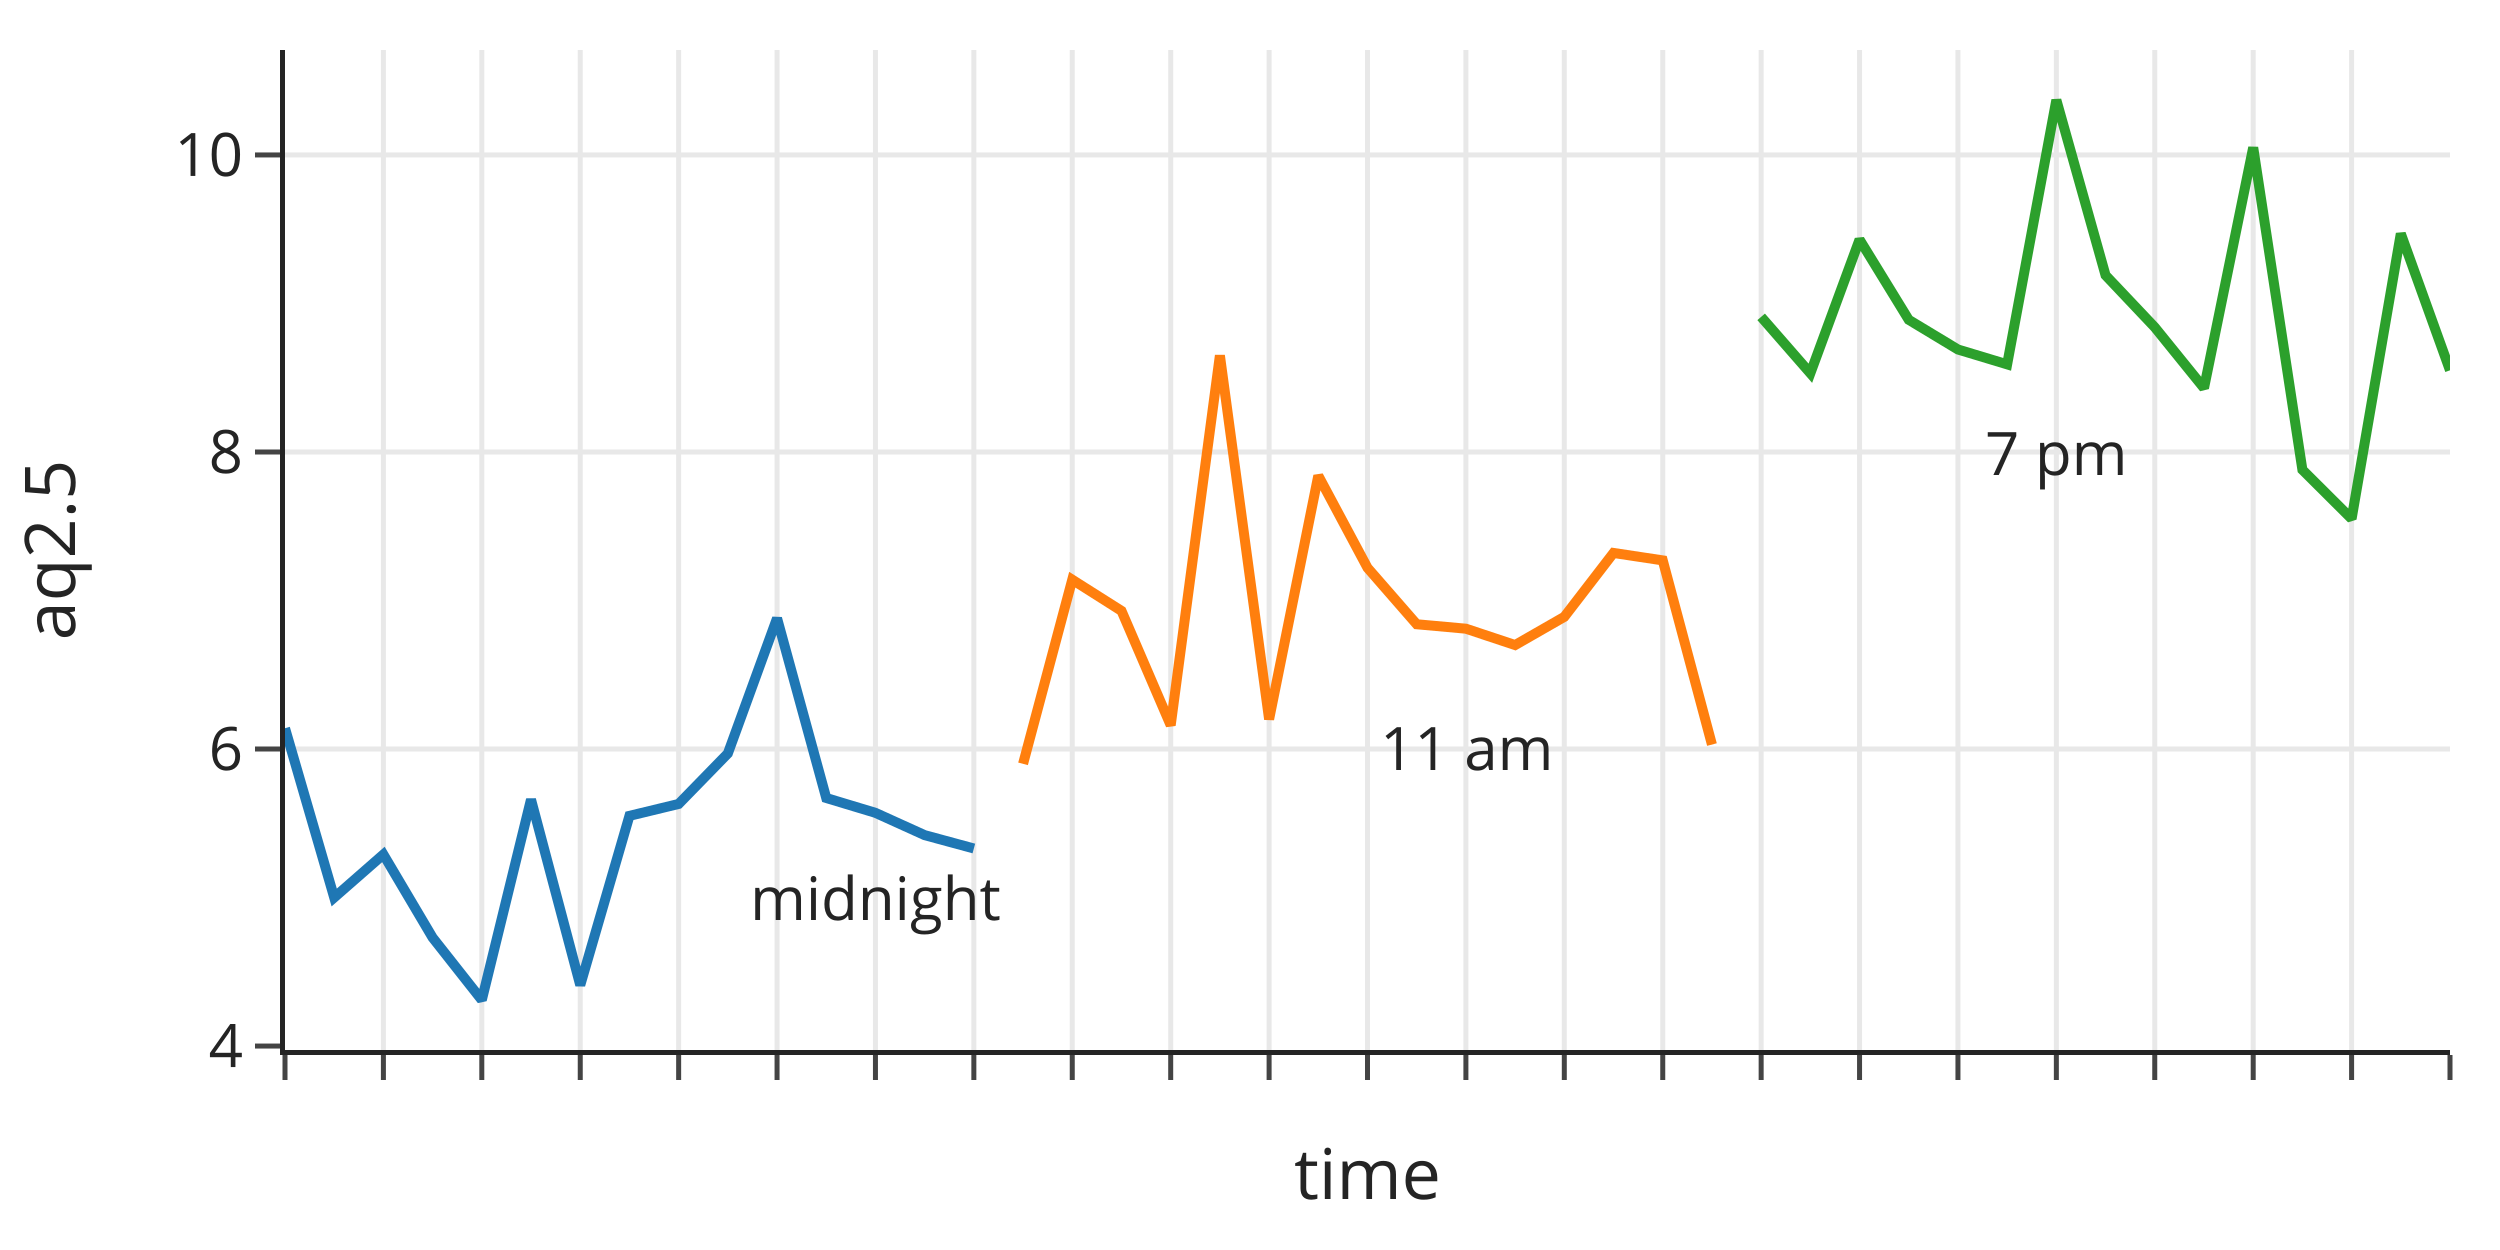
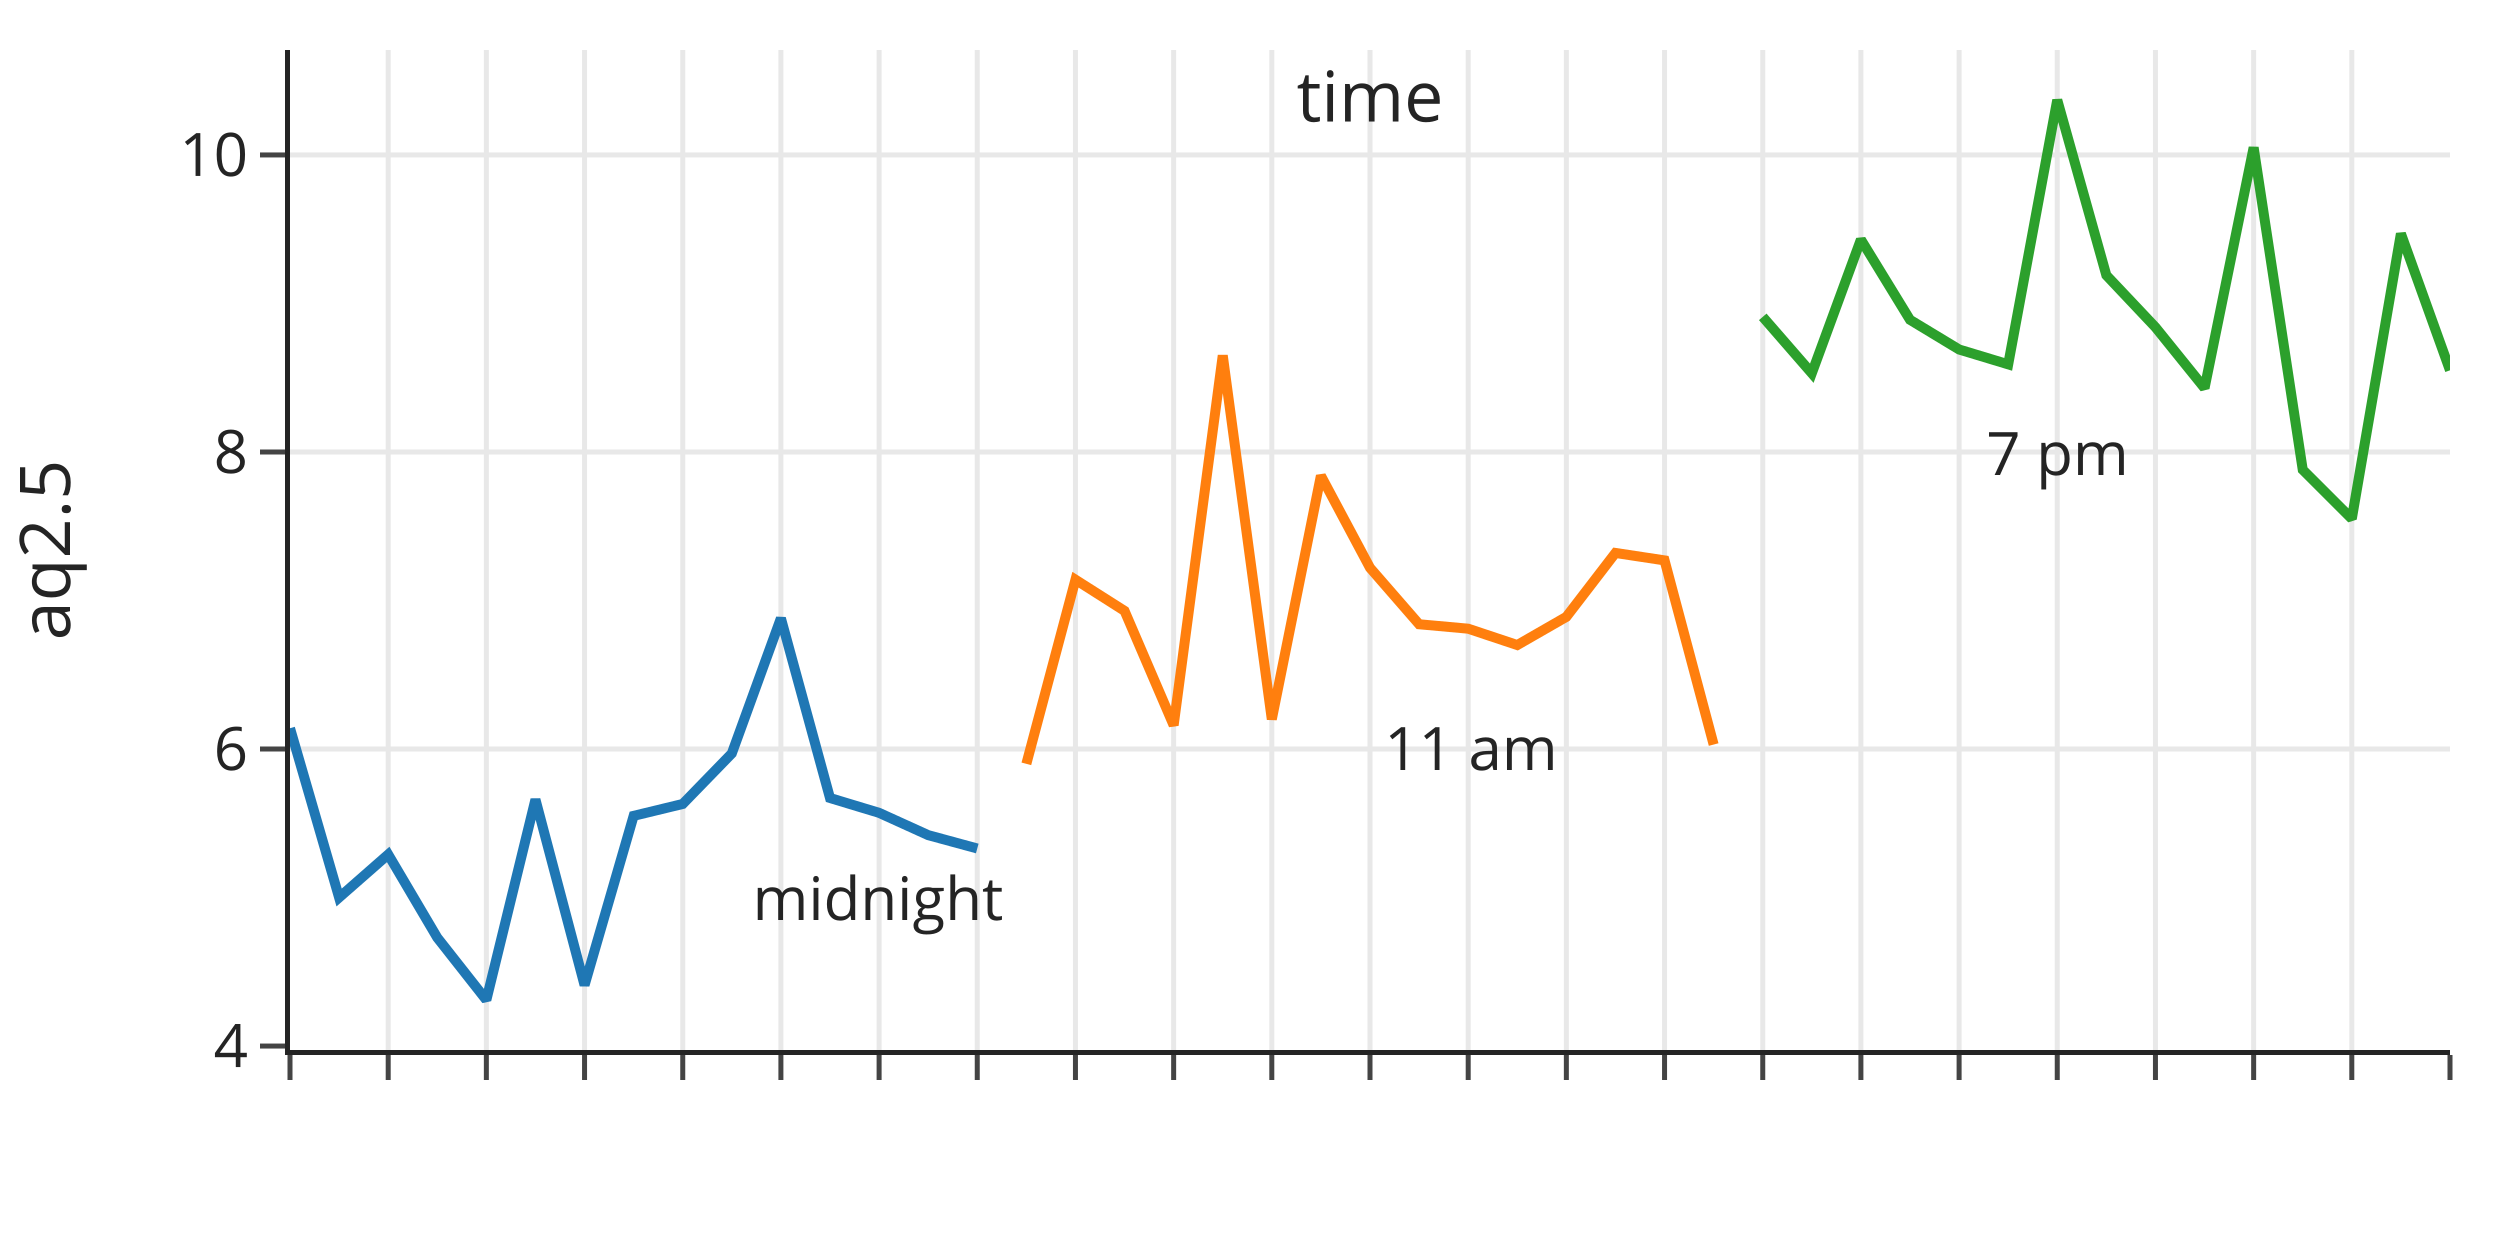
<svg xmlns="http://www.w3.org/2000/svg" class="main-svg" width="500" height="250" style="" viewBox="0 0 500 250">
  <rect x="0" y="0" width="500" height="250" style="fill: rgb(255, 255, 255); fill-opacity: 1;" />
-   <defs id="defs-162243">
+   <defs id="defs-49eb2a">
    <g class="clips">
-       <clipPath id="clip162243xyplot" class="plotclip">
-         <rect width="433" height="200" />
-       </clipPath>
-       <clipPath class="axesclip" id="clip162243x">
-         <rect x="57" y="0" width="433" height="250" />
-       </clipPath>
-       <clipPath class="axesclip" id="clip162243y">
+       <clipPath id="clip49eb2axyplot" class="plotclip">
+         <rect width="432" height="200" />
+       </clipPath>
+       <clipPath class="axesclip" id="clip49eb2ax">
+         <rect x="58" y="0" width="432" height="250" />
+       </clipPath>
+       <clipPath class="axesclip" id="clip49eb2ay">
        <rect x="0" y="10" width="500" height="200" />
      </clipPath>
-       <clipPath class="axesclip" id="clip162243xy">
-         <rect x="57" y="10" width="433" height="200" />
+       <clipPath class="axesclip" id="clip49eb2axy">
+         <rect x="58" y="10" width="432" height="200" />
      </clipPath>
    </g>
    <g class="gradients" />
    <g class="patterns" />
  </defs>
  <g class="bglayer" />
  <g class="layer-below">
    <g class="imagelayer" />
    <g class="shapelayer" />
  </g>
  <g class="cartesianlayer">
    <g class="subplot xy">
      <g class="layer-subplot">
        <g class="shapelayer" />
        <g class="imagelayer" />
      </g>
+       <g class="minor-gridlayer">
+         <g class="x" />
+         <g class="y" />
+       </g>
      <g class="gridlayer">
        <g class="x">
-           <path class="xgrid crisp" transform="translate(76.68,0)" d="M0,10v200" style="stroke: rgb(232, 232, 232); stroke-opacity: 1; stroke-width: 1px;" />
-           <path class="xgrid crisp" transform="translate(96.36,0)" d="M0,10v200" style="stroke: rgb(232, 232, 232); stroke-opacity: 1; stroke-width: 1px;" />
-           <path class="xgrid crisp" transform="translate(116.05,0)" d="M0,10v200" style="stroke: rgb(232, 232, 232); stroke-opacity: 1; stroke-width: 1px;" />
-           <path class="xgrid crisp" transform="translate(135.73,0)" d="M0,10v200" style="stroke: rgb(232, 232, 232); stroke-opacity: 1; stroke-width: 1px;" />
-           <path class="xgrid crisp" transform="translate(155.41,0)" d="M0,10v200" style="stroke: rgb(232, 232, 232); stroke-opacity: 1; stroke-width: 1px;" />
-           <path class="xgrid crisp" transform="translate(175.09,0)" d="M0,10v200" style="stroke: rgb(232, 232, 232); stroke-opacity: 1; stroke-width: 1px;" />
-           <path class="xgrid crisp" transform="translate(194.77,0)" d="M0,10v200" style="stroke: rgb(232, 232, 232); stroke-opacity: 1; stroke-width: 1px;" />
-           <path class="xgrid crisp" transform="translate(214.45,0)" d="M0,10v200" style="stroke: rgb(232, 232, 232); stroke-opacity: 1; stroke-width: 1px;" />
-           <path class="xgrid crisp" transform="translate(234.14,0)" d="M0,10v200" style="stroke: rgb(232, 232, 232); stroke-opacity: 1; stroke-width: 1px;" />
-           <path class="xgrid crisp" transform="translate(253.82,0)" d="M0,10v200" style="stroke: rgb(232, 232, 232); stroke-opacity: 1; stroke-width: 1px;" />
-           <path class="xgrid crisp" transform="translate(273.5,0)" d="M0,10v200" style="stroke: rgb(232, 232, 232); stroke-opacity: 1; stroke-width: 1px;" />
-           <path class="xgrid crisp" transform="translate(293.18,0)" d="M0,10v200" style="stroke: rgb(232, 232, 232); stroke-opacity: 1; stroke-width: 1px;" />
-           <path class="xgrid crisp" transform="translate(312.86,0)" d="M0,10v200" style="stroke: rgb(232, 232, 232); stroke-opacity: 1; stroke-width: 1px;" />
-           <path class="xgrid crisp" transform="translate(332.55,0)" d="M0,10v200" style="stroke: rgb(232, 232, 232); stroke-opacity: 1; stroke-width: 1px;" />
-           <path class="xgrid crisp" transform="translate(352.23,0)" d="M0,10v200" style="stroke: rgb(232, 232, 232); stroke-opacity: 1; stroke-width: 1px;" />
-           <path class="xgrid crisp" transform="translate(371.91,0)" d="M0,10v200" style="stroke: rgb(232, 232, 232); stroke-opacity: 1; stroke-width: 1px;" />
-           <path class="xgrid crisp" transform="translate(391.59,0)" d="M0,10v200" style="stroke: rgb(232, 232, 232); stroke-opacity: 1; stroke-width: 1px;" />
-           <path class="xgrid crisp" transform="translate(411.27,0)" d="M0,10v200" style="stroke: rgb(232, 232, 232); stroke-opacity: 1; stroke-width: 1px;" />
-           <path class="xgrid crisp" transform="translate(430.95,0)" d="M0,10v200" style="stroke: rgb(232, 232, 232); stroke-opacity: 1; stroke-width: 1px;" />
-           <path class="xgrid crisp" transform="translate(450.64,0)" d="M0,10v200" style="stroke: rgb(232, 232, 232); stroke-opacity: 1; stroke-width: 1px;" />
-           <path class="xgrid crisp" transform="translate(470.32,0)" d="M0,10v200" style="stroke: rgb(232, 232, 232); stroke-opacity: 1; stroke-width: 1px;" />
+           <path class="xgrid crisp" transform="translate(77.64,0)" d="M0,10v200" style="stroke: rgb(232, 232, 232); stroke-opacity: 1; stroke-width: 1px;" />
+           <path class="xgrid crisp" transform="translate(97.27,0)" d="M0,10v200" style="stroke: rgb(232, 232, 232); stroke-opacity: 1; stroke-width: 1px;" />
+           <path class="xgrid crisp" transform="translate(116.91,0)" d="M0,10v200" style="stroke: rgb(232, 232, 232); stroke-opacity: 1; stroke-width: 1px;" />
+           <path class="xgrid crisp" transform="translate(136.55,0)" d="M0,10v200" style="stroke: rgb(232, 232, 232); stroke-opacity: 1; stroke-width: 1px;" />
+           <path class="xgrid crisp" transform="translate(156.18,0)" d="M0,10v200" style="stroke: rgb(232, 232, 232); stroke-opacity: 1; stroke-width: 1px;" />
+           <path class="xgrid crisp" transform="translate(175.82,0)" d="M0,10v200" style="stroke: rgb(232, 232, 232); stroke-opacity: 1; stroke-width: 1px;" />
+           <path class="xgrid crisp" transform="translate(195.45,0)" d="M0,10v200" style="stroke: rgb(232, 232, 232); stroke-opacity: 1; stroke-width: 1px;" />
+           <path class="xgrid crisp" transform="translate(215.09,0)" d="M0,10v200" style="stroke: rgb(232, 232, 232); stroke-opacity: 1; stroke-width: 1px;" />
+           <path class="xgrid crisp" transform="translate(234.73,0)" d="M0,10v200" style="stroke: rgb(232, 232, 232); stroke-opacity: 1; stroke-width: 1px;" />
+           <path class="xgrid crisp" transform="translate(254.36,0)" d="M0,10v200" style="stroke: rgb(232, 232, 232); stroke-opacity: 1; stroke-width: 1px;" />
+           <path class="xgrid crisp" transform="translate(274,0)" d="M0,10v200" style="stroke: rgb(232, 232, 232); stroke-opacity: 1; stroke-width: 1px;" />
+           <path class="xgrid crisp" transform="translate(293.64,0)" d="M0,10v200" style="stroke: rgb(232, 232, 232); stroke-opacity: 1; stroke-width: 1px;" />
+           <path class="xgrid crisp" transform="translate(313.27,0)" d="M0,10v200" style="stroke: rgb(232, 232, 232); stroke-opacity: 1; stroke-width: 1px;" />
+           <path class="xgrid crisp" transform="translate(332.91,0)" d="M0,10v200" style="stroke: rgb(232, 232, 232); stroke-opacity: 1; stroke-width: 1px;" />
+           <path class="xgrid crisp" transform="translate(352.55,0)" d="M0,10v200" style="stroke: rgb(232, 232, 232); stroke-opacity: 1; stroke-width: 1px;" />
+           <path class="xgrid crisp" transform="translate(372.18,0)" d="M0,10v200" style="stroke: rgb(232, 232, 232); stroke-opacity: 1; stroke-width: 1px;" />
+           <path class="xgrid crisp" transform="translate(391.82,0)" d="M0,10v200" style="stroke: rgb(232, 232, 232); stroke-opacity: 1; stroke-width: 1px;" />
+           <path class="xgrid crisp" transform="translate(411.45,0)" d="M0,10v200" style="stroke: rgb(232, 232, 232); stroke-opacity: 1; stroke-width: 1px;" />
+           <path class="xgrid crisp" transform="translate(431.09,0)" d="M0,10v200" style="stroke: rgb(232, 232, 232); stroke-opacity: 1; stroke-width: 1px;" />
+           <path class="xgrid crisp" transform="translate(450.73,0)" d="M0,10v200" style="stroke: rgb(232, 232, 232); stroke-opacity: 1; stroke-width: 1px;" />
+           <path class="xgrid crisp" transform="translate(470.36,0)" d="M0,10v200" style="stroke: rgb(232, 232, 232); stroke-opacity: 1; stroke-width: 1px;" />
        </g>
        <g class="y">
-           <path class="ygrid crisp" transform="translate(0,149.8)" d="M57,0h433" style="stroke: rgb(232, 232, 232); stroke-opacity: 1; stroke-width: 1px;" />
-           <path class="ygrid crisp" transform="translate(0,90.4)" d="M57,0h433" style="stroke: rgb(232, 232, 232); stroke-opacity: 1; stroke-width: 1px;" />
-           <path class="ygrid crisp" transform="translate(0,30.99)" d="M57,0h433" style="stroke: rgb(232, 232, 232); stroke-opacity: 1; stroke-width: 1px;" />
+           <path class="ygrid crisp" transform="translate(0,149.8)" d="M58,0h432" style="stroke: rgb(232, 232, 232); stroke-opacity: 1; stroke-width: 1px;" />
+           <path class="ygrid crisp" transform="translate(0,90.4)" d="M58,0h432" style="stroke: rgb(232, 232, 232); stroke-opacity: 1; stroke-width: 1px;" />
+           <path class="ygrid crisp" transform="translate(0,30.99)" d="M58,0h432" style="stroke: rgb(232, 232, 232); stroke-opacity: 1; stroke-width: 1px;" />
        </g>
      </g>
      <g class="zerolinelayer" />
      <path class="xlines-below" />
      <path class="ylines-below" />
      <g class="overlines-below" />
      <g class="xaxislayer-below" />
      <g class="yaxislayer-below" />
      <g class="overaxes-below" />
-       <g class="plot" transform="translate(57,10)" clip-path="url(#clip162243xyplot)">
+       <g class="plot" transform="translate(58,10)" clip-path="url(#clip49eb2axyplot)">
        <g class="scatterlayer mlayer">
-           <g class="trace scatter trace37d507" style="stroke-miterlimit: 2; opacity: 1;">
+           <g class="trace scatter trace3ec954" style="stroke-miterlimit: 2; opacity: 1;">
            <g class="fills" />
            <g class="errorbars" />
            <g class="lines">
-               <path class="js-line" d="M0,135.64L9.84,169.5L19.68,160.89L29.52,177.52L39.36,190L49.2,149.9L59.05,187.03L68.89,153.17L78.73,150.79L88.57,140.69L98.41,113.66L108.25,149.6L118.09,152.57L127.93,157.03L137.77,159.7" style="vector-effect: non-scaling-stroke; fill: none; stroke: rgb(31, 119, 180); stroke-opacity: 1; stroke-width: 2px; opacity: 1;" />
+               <path class="js-line" d="M0,135.64L9.82,169.5L19.64,160.89L29.45,177.52L39.27,190L49.09,149.9L58.91,187.03L68.73,153.17L78.55,150.79L88.36,140.69L98.18,113.66L108,149.6L117.82,152.57L127.64,157.03L137.45,159.7" style="vector-effect: none; fill: none; stroke: rgb(31, 119, 180); stroke-opacity: 1; stroke-width: 2px; opacity: 1;" />
            </g>
            <g class="points" />
            <g class="text" />
          </g>
-           <g class="trace scatter trace3f2bbe" style="stroke-miterlimit: 2; opacity: 1;">
+           <g class="trace scatter trace0a6c22" style="stroke-miterlimit: 2; opacity: 1;">
            <g class="fills" />
            <g class="errorbars" />
            <g class="lines">
-               <path class="js-line" d="M147.61,142.77L157.45,105.94L167.3,112.18L177.14,135.05L186.98,61.09L196.82,133.86L206.66,85.15L216.5,103.56L226.34,114.85L236.18,115.74L246.02,119.01L255.86,113.37L265.7,100.59L275.55,102.08L285.39,138.91" style="vector-effect: non-scaling-stroke; fill: none; stroke: rgb(255, 127, 14); stroke-opacity: 1; stroke-width: 2px; opacity: 1;" />
+               <path class="js-line" d="M147.27,142.77L157.09,105.94L166.91,112.18L176.73,135.05L186.55,61.09L196.36,133.86L206.18,85.15L216,103.56L225.82,114.85L235.64,115.74L245.45,119.01L255.27,113.37L265.09,100.59L274.91,102.08L284.73,138.91" style="vector-effect: none; fill: none; stroke: rgb(255, 127, 14); stroke-opacity: 1; stroke-width: 2px; opacity: 1;" />
            </g>
            <g class="points" />
            <g class="text" />
          </g>
-           <g class="trace scatter trace36d941" style="stroke-miterlimit: 2; opacity: 1;">
+           <g class="trace scatter tracebd7427" style="stroke-miterlimit: 2; opacity: 1;">
            <g class="fills" />
            <g class="errorbars" />
            <g class="lines">
-               <path class="js-line" d="M295.23,53.37L305.07,64.65L314.91,37.92L324.75,53.96L334.59,59.9L344.43,62.87L354.27,10L364.11,45.05L373.95,55.45L383.8,67.62L393.64,19.5L403.48,83.96L413.32,93.76L423.16,36.73L433,64.06" style="vector-effect: non-scaling-stroke; fill: none; stroke: rgb(44, 160, 44); stroke-opacity: 1; stroke-width: 2px; opacity: 1;" />
+               <path class="js-line" d="M294.55,53.37L304.36,64.65L314.18,37.92L324,53.96L333.82,59.9L343.64,62.87L353.45,10L363.27,45.05L373.09,55.45L382.91,67.62L392.73,19.5L402.55,83.96L412.36,93.76L422.18,36.73L432,64.06" style="vector-effect: none; fill: none; stroke: rgb(44, 160, 44); stroke-opacity: 1; stroke-width: 2px; opacity: 1;" />
            </g>
            <g class="points" />
            <g class="text" />
          </g>
        </g>
      </g>
      <g class="overplot" />
-       <path class="xlines-above crisp" d="M56,210.5H490" style="fill: none; stroke-width: 1px; stroke: rgb(36, 36, 36); stroke-opacity: 1;" />
-       <path class="ylines-above crisp" d="M56.5,10V210" style="fill: none; stroke-width: 1px; stroke: rgb(36, 36, 36); stroke-opacity: 1;" />
+       <path class="xlines-above crisp" d="M57,210.5H490" style="fill: none; stroke-width: 1px; stroke: rgb(36, 36, 36); stroke-opacity: 1;" />
+       <path class="ylines-above crisp" d="M57.5,10V210" style="fill: none; stroke-width: 1px; stroke: rgb(36, 36, 36); stroke-opacity: 1;" />
      <g class="overlines-above" />
      <g class="xaxislayer-above">
-         <path class="xtick ticks crisp" d="M0,211v5" transform="translate(57,0)" style="stroke: rgb(68, 68, 68); stroke-opacity: 1; stroke-width: 1px;" />
-         <path class="xtick ticks crisp" d="M0,211v5" transform="translate(76.68,0)" style="stroke: rgb(68, 68, 68); stroke-opacity: 1; stroke-width: 1px;" />
-         <path class="xtick ticks crisp" d="M0,211v5" transform="translate(96.36,0)" style="stroke: rgb(68, 68, 68); stroke-opacity: 1; stroke-width: 1px;" />
-         <path class="xtick ticks crisp" d="M0,211v5" transform="translate(116.05,0)" style="stroke: rgb(68, 68, 68); stroke-opacity: 1; stroke-width: 1px;" />
-         <path class="xtick ticks crisp" d="M0,211v5" transform="translate(135.73,0)" style="stroke: rgb(68, 68, 68); stroke-opacity: 1; stroke-width: 1px;" />
-         <path class="xtick ticks crisp" d="M0,211v5" transform="translate(155.41,0)" style="stroke: rgb(68, 68, 68); stroke-opacity: 1; stroke-width: 1px;" />
-         <path class="xtick ticks crisp" d="M0,211v5" transform="translate(175.09,0)" style="stroke: rgb(68, 68, 68); stroke-opacity: 1; stroke-width: 1px;" />
-         <path class="xtick ticks crisp" d="M0,211v5" transform="translate(194.77,0)" style="stroke: rgb(68, 68, 68); stroke-opacity: 1; stroke-width: 1px;" />
-         <path class="xtick ticks crisp" d="M0,211v5" transform="translate(214.45,0)" style="stroke: rgb(68, 68, 68); stroke-opacity: 1; stroke-width: 1px;" />
-         <path class="xtick ticks crisp" d="M0,211v5" transform="translate(234.14,0)" style="stroke: rgb(68, 68, 68); stroke-opacity: 1; stroke-width: 1px;" />
-         <path class="xtick ticks crisp" d="M0,211v5" transform="translate(253.82,0)" style="stroke: rgb(68, 68, 68); stroke-opacity: 1; stroke-width: 1px;" />
-         <path class="xtick ticks crisp" d="M0,211v5" transform="translate(273.5,0)" style="stroke: rgb(68, 68, 68); stroke-opacity: 1; stroke-width: 1px;" />
-         <path class="xtick ticks crisp" d="M0,211v5" transform="translate(293.18,0)" style="stroke: rgb(68, 68, 68); stroke-opacity: 1; stroke-width: 1px;" />
-         <path class="xtick ticks crisp" d="M0,211v5" transform="translate(312.86,0)" style="stroke: rgb(68, 68, 68); stroke-opacity: 1; stroke-width: 1px;" />
-         <path class="xtick ticks crisp" d="M0,211v5" transform="translate(332.55,0)" style="stroke: rgb(68, 68, 68); stroke-opacity: 1; stroke-width: 1px;" />
-         <path class="xtick ticks crisp" d="M0,211v5" transform="translate(352.23,0)" style="stroke: rgb(68, 68, 68); stroke-opacity: 1; stroke-width: 1px;" />
-         <path class="xtick ticks crisp" d="M0,211v5" transform="translate(371.91,0)" style="stroke: rgb(68, 68, 68); stroke-opacity: 1; stroke-width: 1px;" />
-         <path class="xtick ticks crisp" d="M0,211v5" transform="translate(391.59,0)" style="stroke: rgb(68, 68, 68); stroke-opacity: 1; stroke-width: 1px;" />
-         <path class="xtick ticks crisp" d="M0,211v5" transform="translate(411.27,0)" style="stroke: rgb(68, 68, 68); stroke-opacity: 1; stroke-width: 1px;" />
-         <path class="xtick ticks crisp" d="M0,211v5" transform="translate(430.95,0)" style="stroke: rgb(68, 68, 68); stroke-opacity: 1; stroke-width: 1px;" />
-         <path class="xtick ticks crisp" d="M0,211v5" transform="translate(450.64,0)" style="stroke: rgb(68, 68, 68); stroke-opacity: 1; stroke-width: 1px;" />
-         <path class="xtick ticks crisp" d="M0,211v5" transform="translate(470.32,0)" style="stroke: rgb(68, 68, 68); stroke-opacity: 1; stroke-width: 1px;" />
+         <path class="xtick ticks crisp" d="M0,211v5" transform="translate(58,0)" style="stroke: rgb(68, 68, 68); stroke-opacity: 1; stroke-width: 1px;" />
+         <path class="xtick ticks crisp" d="M0,211v5" transform="translate(77.64,0)" style="stroke: rgb(68, 68, 68); stroke-opacity: 1; stroke-width: 1px;" />
+         <path class="xtick ticks crisp" d="M0,211v5" transform="translate(97.27,0)" style="stroke: rgb(68, 68, 68); stroke-opacity: 1; stroke-width: 1px;" />
+         <path class="xtick ticks crisp" d="M0,211v5" transform="translate(116.91,0)" style="stroke: rgb(68, 68, 68); stroke-opacity: 1; stroke-width: 1px;" />
+         <path class="xtick ticks crisp" d="M0,211v5" transform="translate(136.55,0)" style="stroke: rgb(68, 68, 68); stroke-opacity: 1; stroke-width: 1px;" />
+         <path class="xtick ticks crisp" d="M0,211v5" transform="translate(156.18,0)" style="stroke: rgb(68, 68, 68); stroke-opacity: 1; stroke-width: 1px;" />
+         <path class="xtick ticks crisp" d="M0,211v5" transform="translate(175.82,0)" style="stroke: rgb(68, 68, 68); stroke-opacity: 1; stroke-width: 1px;" />
+         <path class="xtick ticks crisp" d="M0,211v5" transform="translate(195.45,0)" style="stroke: rgb(68, 68, 68); stroke-opacity: 1; stroke-width: 1px;" />
+         <path class="xtick ticks crisp" d="M0,211v5" transform="translate(215.09,0)" style="stroke: rgb(68, 68, 68); stroke-opacity: 1; stroke-width: 1px;" />
+         <path class="xtick ticks crisp" d="M0,211v5" transform="translate(234.73,0)" style="stroke: rgb(68, 68, 68); stroke-opacity: 1; stroke-width: 1px;" />
+         <path class="xtick ticks crisp" d="M0,211v5" transform="translate(254.36,0)" style="stroke: rgb(68, 68, 68); stroke-opacity: 1; stroke-width: 1px;" />
+         <path class="xtick ticks crisp" d="M0,211v5" transform="translate(274,0)" style="stroke: rgb(68, 68, 68); stroke-opacity: 1; stroke-width: 1px;" />
+         <path class="xtick ticks crisp" d="M0,211v5" transform="translate(293.64,0)" style="stroke: rgb(68, 68, 68); stroke-opacity: 1; stroke-width: 1px;" />
+         <path class="xtick ticks crisp" d="M0,211v5" transform="translate(313.27,0)" style="stroke: rgb(68, 68, 68); stroke-opacity: 1; stroke-width: 1px;" />
+         <path class="xtick ticks crisp" d="M0,211v5" transform="translate(332.91,0)" style="stroke: rgb(68, 68, 68); stroke-opacity: 1; stroke-width: 1px;" />
+         <path class="xtick ticks crisp" d="M0,211v5" transform="translate(352.55,0)" style="stroke: rgb(68, 68, 68); stroke-opacity: 1; stroke-width: 1px;" />
+         <path class="xtick ticks crisp" d="M0,211v5" transform="translate(372.18,0)" style="stroke: rgb(68, 68, 68); stroke-opacity: 1; stroke-width: 1px;" />
+         <path class="xtick ticks crisp" d="M0,211v5" transform="translate(391.82,0)" style="stroke: rgb(68, 68, 68); stroke-opacity: 1; stroke-width: 1px;" />
+         <path class="xtick ticks crisp" d="M0,211v5" transform="translate(411.45,0)" style="stroke: rgb(68, 68, 68); stroke-opacity: 1; stroke-width: 1px;" />
+         <path class="xtick ticks crisp" d="M0,211v5" transform="translate(431.09,0)" style="stroke: rgb(68, 68, 68); stroke-opacity: 1; stroke-width: 1px;" />
+         <path class="xtick ticks crisp" d="M0,211v5" transform="translate(450.73,0)" style="stroke: rgb(68, 68, 68); stroke-opacity: 1; stroke-width: 1px;" />
+         <path class="xtick ticks crisp" d="M0,211v5" transform="translate(470.36,0)" style="stroke: rgb(68, 68, 68); stroke-opacity: 1; stroke-width: 1px;" />
        <path class="xtick ticks crisp" d="M0,211v5" transform="translate(490,0)" style="stroke: rgb(68, 68, 68); stroke-opacity: 1; stroke-width: 1px;" />
      </g>
      <g class="yaxislayer-above">
-         <path class="ytick ticks crisp" d="M56,0h-5" transform="translate(0,209.21)" style="stroke: rgb(68, 68, 68); stroke-opacity: 1; stroke-width: 1px;" />
-         <path class="ytick ticks crisp" d="M56,0h-5" transform="translate(0,149.8)" style="stroke: rgb(68, 68, 68); stroke-opacity: 1; stroke-width: 1px;" />
-         <path class="ytick ticks crisp" d="M56,0h-5" transform="translate(0,90.4)" style="stroke: rgb(68, 68, 68); stroke-opacity: 1; stroke-width: 1px;" />
-         <path class="ytick ticks crisp" d="M56,0h-5" transform="translate(0,30.99)" style="stroke: rgb(68, 68, 68); stroke-opacity: 1; stroke-width: 1px;" />
-         <g class="ytick">
-           <text text-anchor="end" x="48.6" y="4.2" transform="translate(0,209.21)" style="font-family: 'Open Sans', verdana, arial, sans-serif; font-size: 12px; fill: rgb(36, 36, 36); fill-opacity: 1; white-space: pre; opacity: 1;">4</text>
-         </g>
-         <g class="ytick">
-           <text text-anchor="end" x="48.6" y="4.2" style="font-family: 'Open Sans', verdana, arial, sans-serif; font-size: 12px; fill: rgb(36, 36, 36); fill-opacity: 1; white-space: pre; opacity: 1;" transform="translate(0,149.8)">6</text>
-         </g>
-         <g class="ytick">
-           <text text-anchor="end" x="48.6" y="4.2" style="font-family: 'Open Sans', verdana, arial, sans-serif; font-size: 12px; fill: rgb(36, 36, 36); fill-opacity: 1; white-space: pre; opacity: 1;" transform="translate(0,90.4)">8</text>
-         </g>
-         <g class="ytick">
-           <text text-anchor="end" x="48.6" y="4.2" style="font-family: 'Open Sans', verdana, arial, sans-serif; font-size: 12px; fill: rgb(36, 36, 36); fill-opacity: 1; white-space: pre; opacity: 1;" transform="translate(0,30.99)">10</text>
+         <path class="ytick ticks crisp" d="M57,0h-5" transform="translate(0,209.21)" style="stroke: rgb(68, 68, 68); stroke-opacity: 1; stroke-width: 1px;" />
+         <path class="ytick ticks crisp" d="M57,0h-5" transform="translate(0,149.8)" style="stroke: rgb(68, 68, 68); stroke-opacity: 1; stroke-width: 1px;" />
+         <path class="ytick ticks crisp" d="M57,0h-5" transform="translate(0,90.4)" style="stroke: rgb(68, 68, 68); stroke-opacity: 1; stroke-width: 1px;" />
+         <path class="ytick ticks crisp" d="M57,0h-5" transform="translate(0,30.99)" style="stroke: rgb(68, 68, 68); stroke-opacity: 1; stroke-width: 1px;" />
+         <g class="ytick">
+           <text text-anchor="end" x="49.6" y="4.2" transform="translate(0,209.21)" style="font-family: 'Open Sans', verdana, arial, sans-serif; font-size: 12px; fill: rgb(36, 36, 36); fill-opacity: 1; white-space: pre; opacity: 1;">4</text>
+         </g>
+         <g class="ytick">
+           <text text-anchor="end" x="49.6" y="4.2" style="font-family: 'Open Sans', verdana, arial, sans-serif; font-size: 12px; fill: rgb(36, 36, 36); fill-opacity: 1; white-space: pre; opacity: 1;" transform="translate(0,149.8)">6</text>
+         </g>
+         <g class="ytick">
+           <text text-anchor="end" x="49.6" y="4.2" style="font-family: 'Open Sans', verdana, arial, sans-serif; font-size: 12px; fill: rgb(36, 36, 36); fill-opacity: 1; white-space: pre; opacity: 1;" transform="translate(0,90.4)">8</text>
+         </g>
+         <g class="ytick">
+           <text text-anchor="end" x="49.6" y="4.2" style="font-family: 'Open Sans', verdana, arial, sans-serif; font-size: 12px; fill: rgb(36, 36, 36); fill-opacity: 1; white-space: pre; opacity: 1;" transform="translate(0,30.99)">10</text>
        </g>
      </g>
      <g class="overaxes-above" />
    </g>
  </g>
  <g class="polarlayer" />
  <g class="smithlayer" />
  <g class="ternarylayer" />
  <g class="geolayer" />
  <g class="funnelarealayer" />
  <g class="pielayer" />
  <g class="iciclelayer" />
  <g class="treemaplayer" />
  <g class="sunburstlayer" />
  <g class="glimages" />
-   <defs id="topdefs-162243">
+   <defs id="topdefs-49eb2a">
    <g class="clips" />
  </defs>
  <g class="layer-above">
    <g class="imagelayer" />
    <g class="shapelayer" />
  </g>
  <g class="infolayer">
    <g class="g-gtitle" />
    <g class="g-xtitle">
-       <text class="xtitle" x="273.5" y="239.8" text-anchor="middle" style="font-family: 'Open Sans', verdana, arial, sans-serif; font-size: 14px; fill: rgb(36, 36, 36); opacity: 1; font-weight: normal; white-space: pre;">time</text>
-     </g>
-     <g class="g-ytitle" transform="translate(4.924805,0)">
-       <text class="ytitle" transform="rotate(-90,10.075,110)" x="10.075" y="110" text-anchor="middle" style="font-family: 'Open Sans', verdana, arial, sans-serif; font-size: 14px; fill: rgb(36, 36, 36); opacity: 1; font-weight: normal; white-space: pre;">aq2.5</text>
+       <text class="xtitle" x="274" y="24.3" text-anchor="middle" style="font-family: 'Open Sans', verdana, arial, sans-serif; font-size: 14px; fill: rgb(36, 36, 36); opacity: 1; font-weight: normal; white-space: pre;">time</text>
+     </g>
+     <g class="g-ytitle" transform="translate(3.97168,0)">
+       <text class="ytitle" transform="rotate(-90,10.02813,110)" x="10.028" y="110" text-anchor="middle" style="font-family: 'Open Sans', verdana, arial, sans-serif; font-size: 14px; fill: rgb(36, 36, 36); opacity: 1; font-weight: normal; white-space: pre;">aq2.5</text>
    </g>
    <g class="annotation" data-index="0" style="opacity: 1;">
-       <g class="annotation-text-g" transform="rotate(0,175.09,179.5)">
-         <g class="cursor-pointer" transform="translate(148,169)">
-           <rect class="bg" x="0.5" y="0.5" width="53" height="20" style="stroke-width: 1px; stroke: rgb(0, 0, 0); stroke-opacity: 0; fill: rgb(0, 0, 0); fill-opacity: 0;" />
-           <text class="annotation-text" text-anchor="middle" x="27.078" y="15" style="font-family: 'Open Sans', verdana, arial, sans-serif; font-size: 12px; fill: rgb(36, 36, 36); fill-opacity: 1; white-space: pre;">midnight</text>
+       <g class="annotation-text-g" transform="rotate(0,175.82,179.5)">
+         <g class="cursor-pointer" transform="translate(147,170)">
+           <rect class="bg" x="0.5" y="0.5" width="56" height="18" style="stroke-width: 1px; stroke: rgb(0, 0, 0); stroke-opacity: 0; fill: rgb(0, 0, 0); fill-opacity: 0;" />
+           <text class="annotation-text" text-anchor="middle" x="28.578" y="14" style="font-family: 'Open Sans', verdana, arial, sans-serif; font-size: 12px; fill: rgb(36, 36, 36); fill-opacity: 1; white-space: pre;">midnight</text>
        </g>
      </g>
    </g>
    <g class="annotation" data-index="1" style="opacity: 1;">
-       <g class="annotation-text-g" transform="rotate(0,293.18,149.8)">
-         <g class="cursor-pointer" transform="translate(274,139)">
-           <rect class="bg" x="0.5" y="0.5" width="38" height="20" style="stroke-width: 1px; stroke: rgb(0, 0, 0); stroke-opacity: 0; fill: rgb(0, 0, 0); fill-opacity: 0;" />
-           <text class="annotation-text" text-anchor="middle" x="19.344" y="15" style="font-family: 'Open Sans', verdana, arial, sans-serif; font-size: 12px; fill: rgb(36, 36, 36); fill-opacity: 1; white-space: pre;">11 am</text>
+       <g class="annotation-text-g" transform="rotate(0,293.64,149.8)">
+         <g class="cursor-pointer" transform="translate(273,140)">
+           <rect class="bg" x="0.5" y="0.5" width="41" height="18" style="stroke-width: 1px; stroke: rgb(0, 0, 0); stroke-opacity: 0; fill: rgb(0, 0, 0); fill-opacity: 0;" />
+           <text class="annotation-text" text-anchor="middle" x="21.188" y="14" style="font-family: 'Open Sans', verdana, arial, sans-serif; font-size: 12px; fill: rgb(36, 36, 36); fill-opacity: 1; white-space: pre;">11 am</text>
        </g>
      </g>
    </g>
    <g class="annotation" data-index="2" style="opacity: 1;">
-       <g class="annotation-text-g" transform="rotate(0,411.27,90.4)">
-         <g class="cursor-pointer" transform="translate(395,80)">
-           <rect class="bg" x="0.5" y="0.5" width="32" height="20" style="stroke-width: 1px; stroke: rgb(0, 0, 0); stroke-opacity: 0; fill: rgb(0, 0, 0); fill-opacity: 0;" />
-           <text class="annotation-text" text-anchor="middle" x="16.25" y="15" style="font-family: 'Open Sans', verdana, arial, sans-serif; font-size: 12px; fill: rgb(36, 36, 36); fill-opacity: 1; white-space: pre;">7 pm</text>
+       <g class="annotation-text-g" transform="rotate(0,411.45,90.4)">
+         <g class="cursor-pointer" transform="translate(394,81)">
+           <rect class="bg" x="0.5" y="0.5" width="34" height="18" style="stroke-width: 1px; stroke: rgb(0, 0, 0); stroke-opacity: 0; fill: rgb(0, 0, 0); fill-opacity: 0;" />
+           <text class="annotation-text" text-anchor="middle" x="17.5" y="14" style="font-family: 'Open Sans', verdana, arial, sans-serif; font-size: 12px; fill: rgb(36, 36, 36); fill-opacity: 1; white-space: pre;">7 pm</text>
        </g>
      </g>
    </g>
  </g>
</svg>
